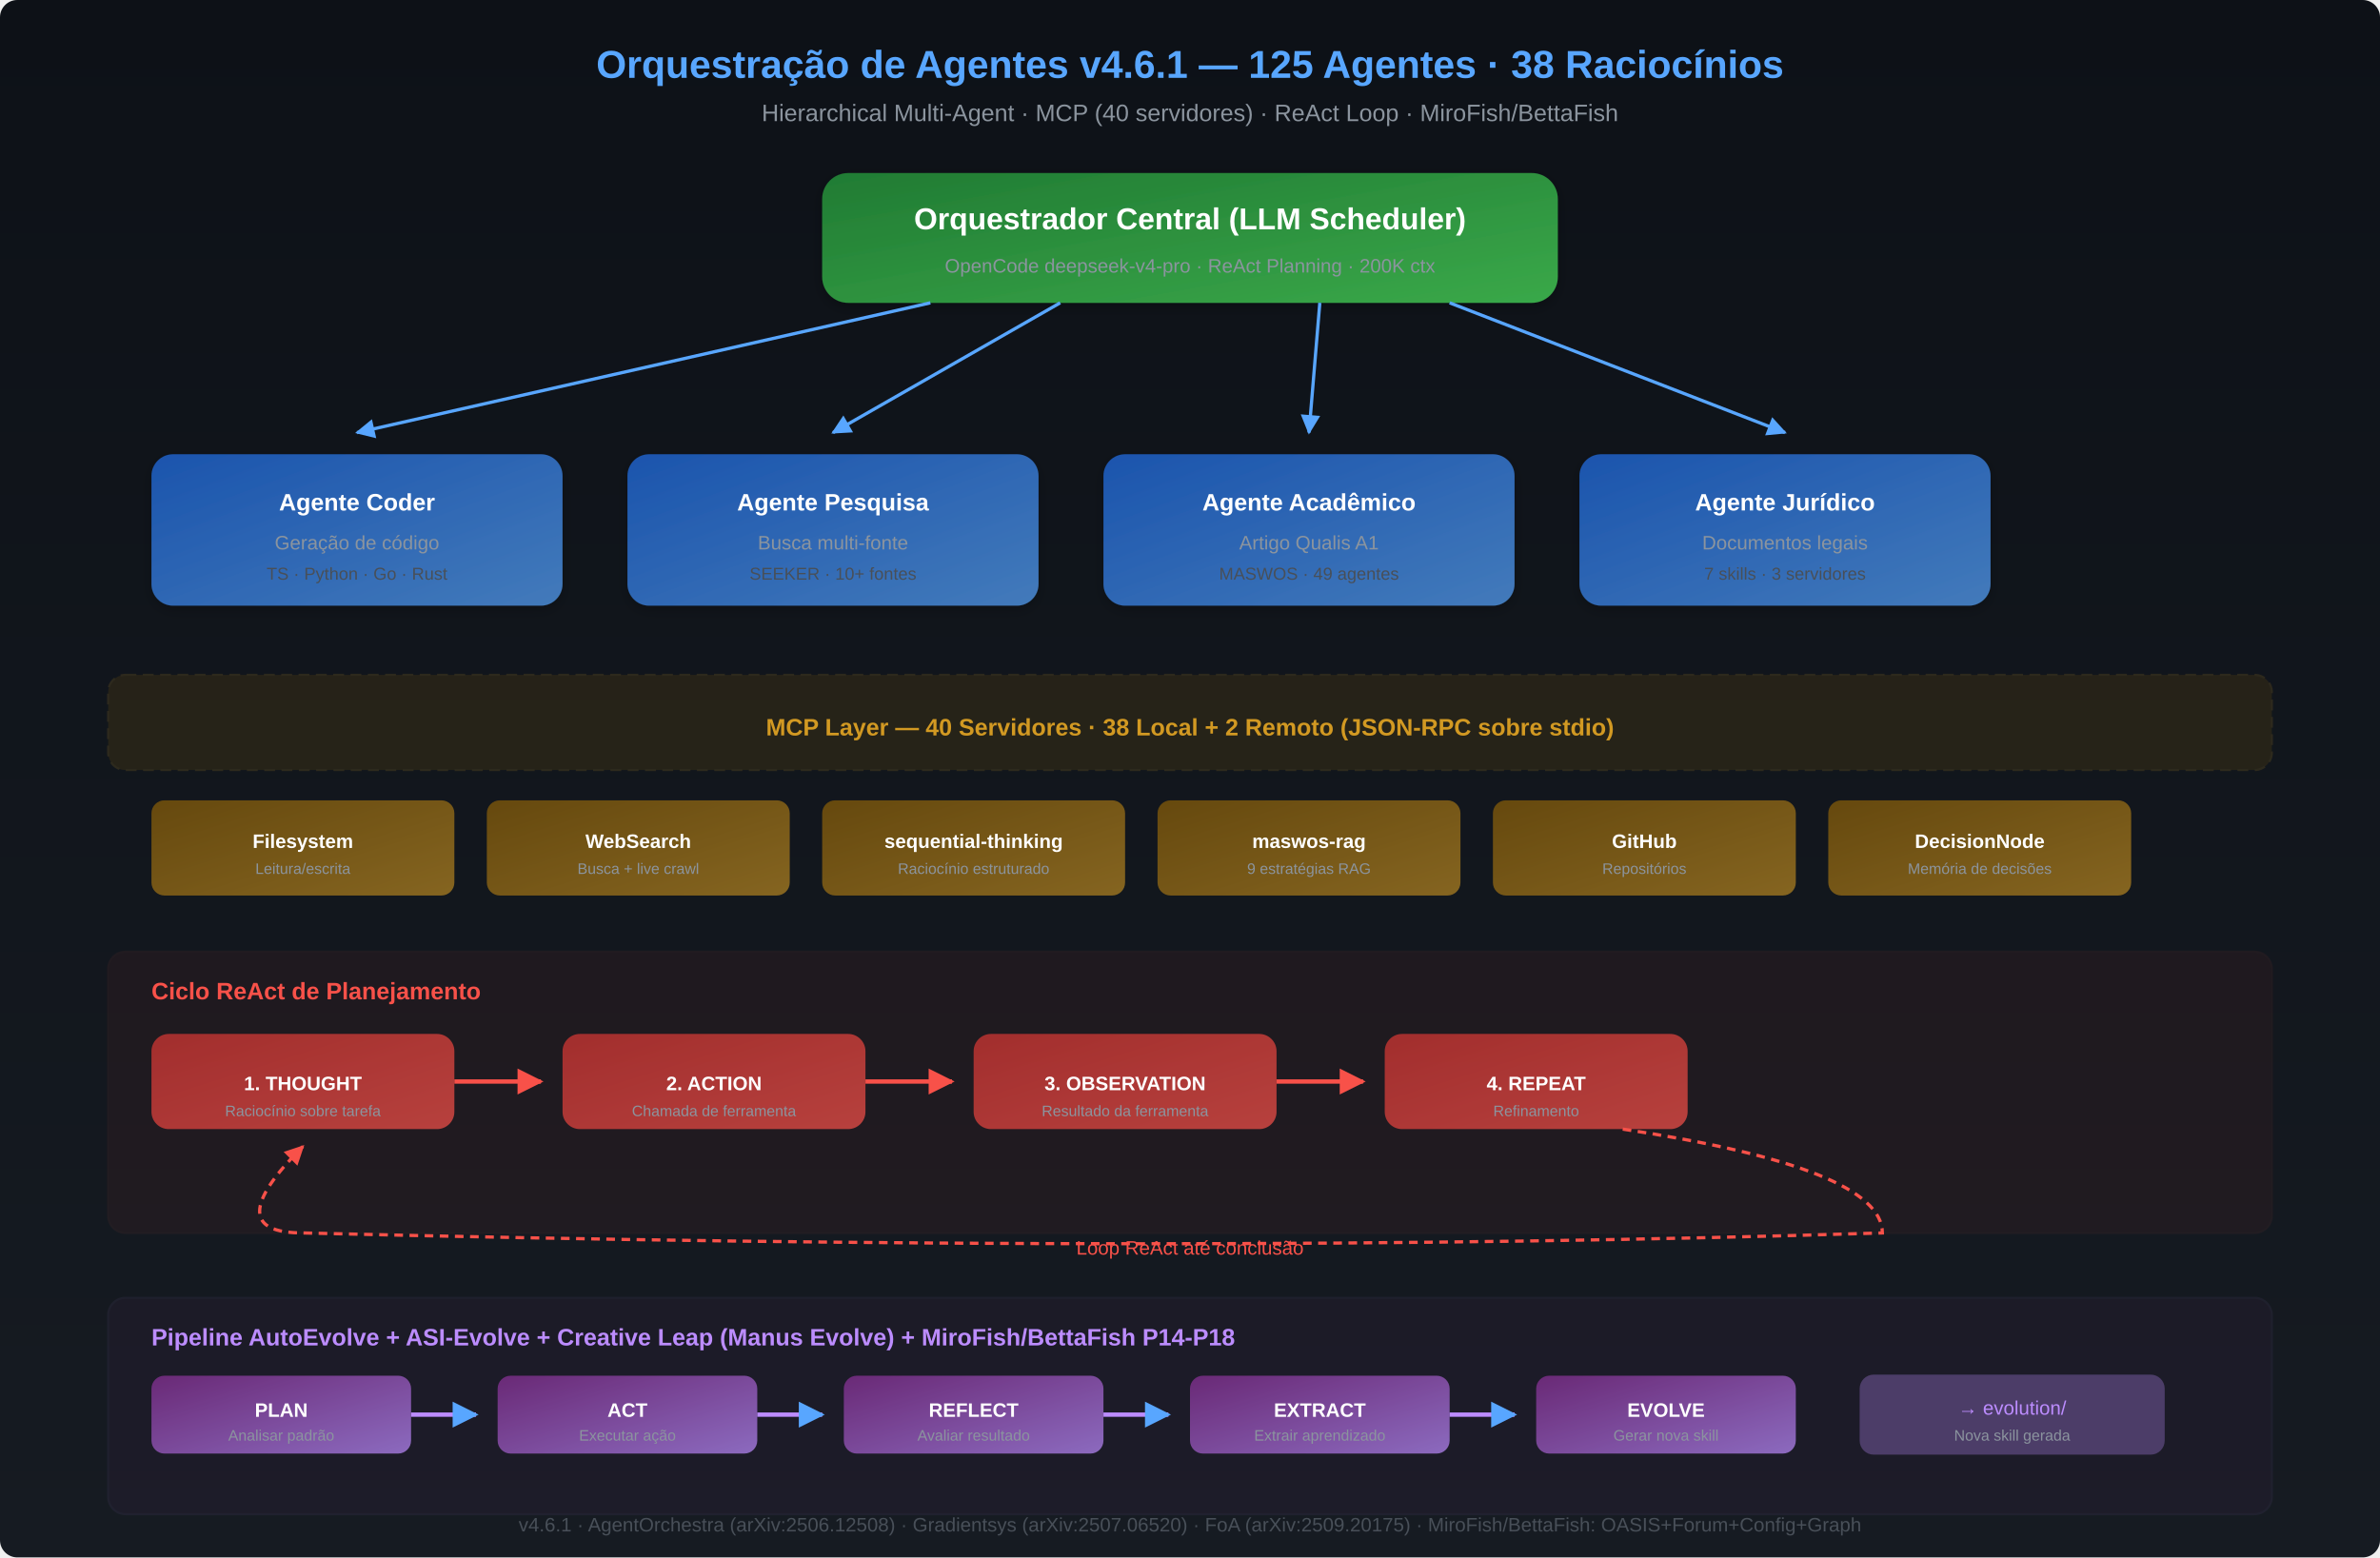
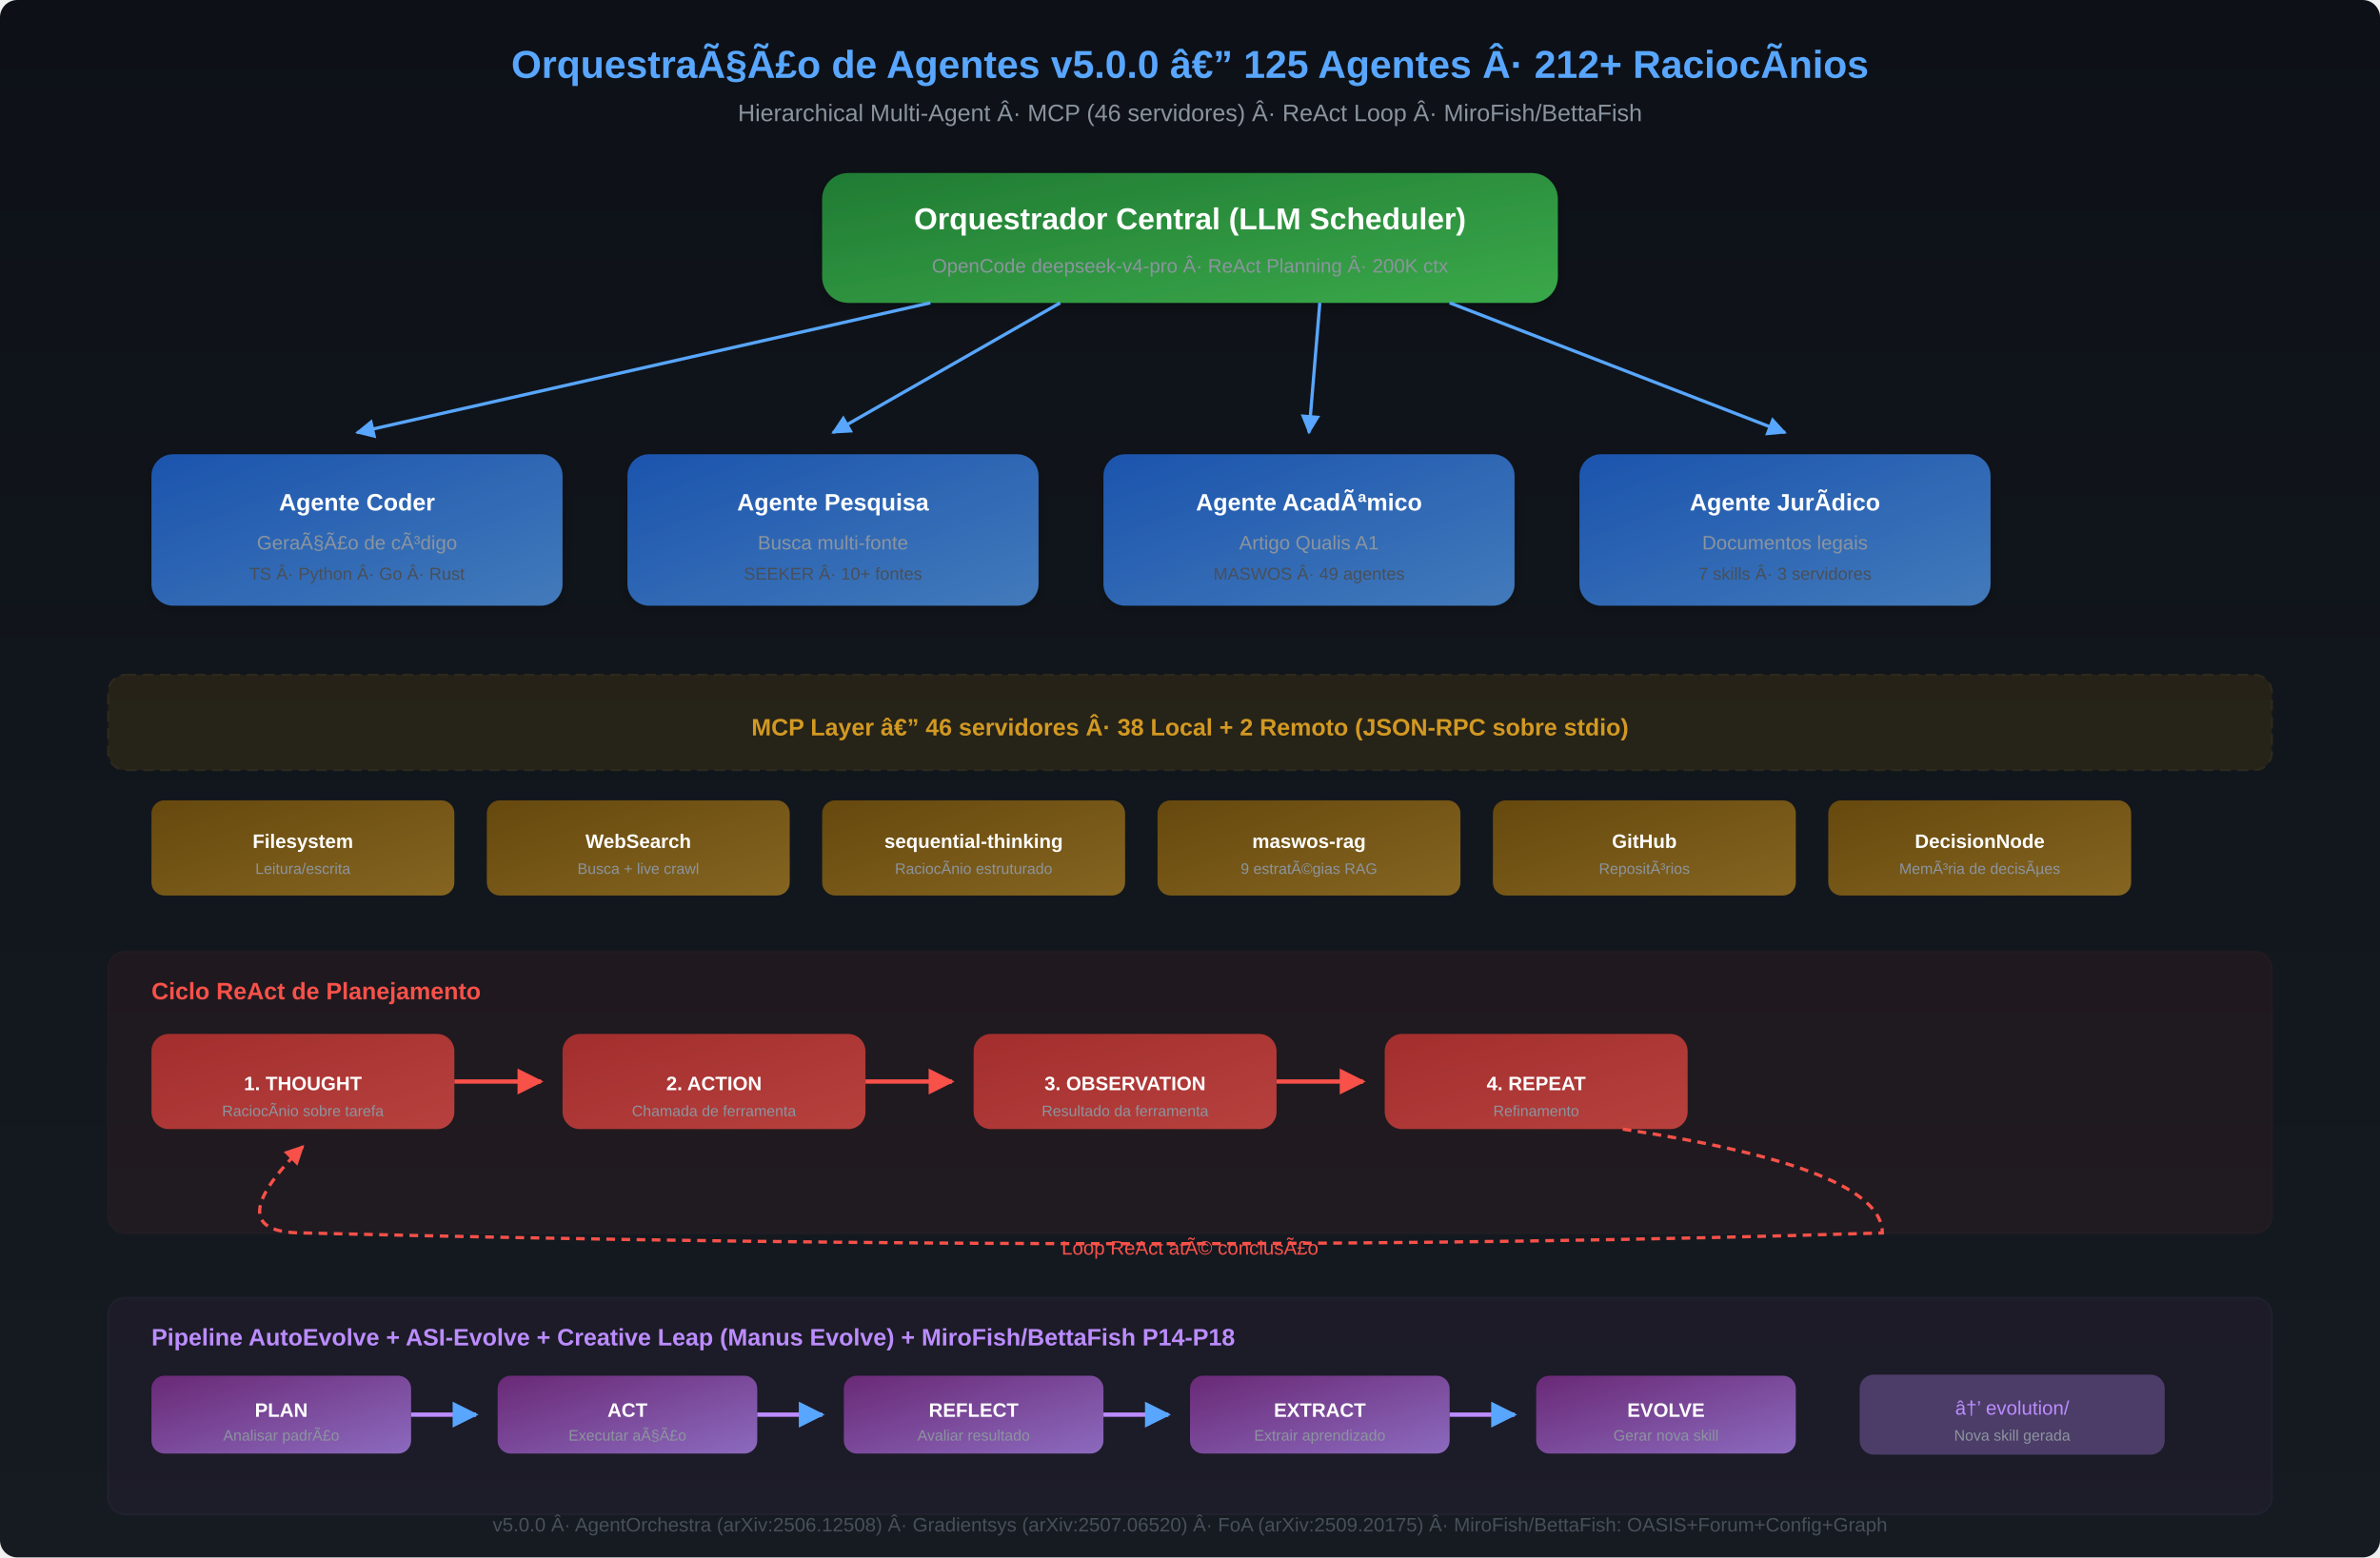
<svg xmlns="http://www.w3.org/2000/svg" viewBox="0 0 1100 720" font-family="Segoe UI, Arial, sans-serif">
  <defs>
    <linearGradient id="bg" x1="0" y1="0" x2="0" y2="1">
      <stop offset="0%" stop-color="#0d1117" />
      <stop offset="100%" stop-color="#161b22" />
    </linearGradient>
    <linearGradient id="orq" x1="0" y1="0" x2="1" y2="1">
      <stop offset="0%" stop-color="#238636" />
      <stop offset="100%" stop-color="#3fb950" />
    </linearGradient>
    <linearGradient id="agent" x1="0" y1="0" x2="1" y2="1">
      <stop offset="0%" stop-color="#1f6feb" />
      <stop offset="100%" stop-color="#58a6ff" />
    </linearGradient>
    <linearGradient id="tool" x1="0" y1="0" x2="1" y2="1">
      <stop offset="0%" stop-color="#9e6a03" />
      <stop offset="100%" stop-color="#d29922" />
    </linearGradient>
    <linearGradient id="pipe" x1="0" y1="0" x2="1" y2="1">
      <stop offset="0%" stop-color="#8b2f97" />
      <stop offset="100%" stop-color="#bc8cff" />
    </linearGradient>
    <linearGradient id="loop" x1="0" y1="0" x2="1" y2="1">
      <stop offset="0%" stop-color="#da3633" />
      <stop offset="100%" stop-color="#f85149" />
    </linearGradient>
    <filter id="shadow">
      <feDropShadow dx="0" dy="2" stdDeviation="3" flood-opacity="0.3" />
    </filter>
    <marker id="arw" viewBox="0 0 10 10" refX="9" refY="5" markerWidth="6" markerHeight="6" orient="auto">
      <path d="M0,0 L10,5 L0,10 Z" fill="#58a6ff" />
    </marker>
    <marker id="arw2" viewBox="0 0 10 10" refX="9" refY="5" markerWidth="6" markerHeight="6" orient="auto">
      <path d="M0,0 L10,5 L0,10 Z" fill="#f85149" />
    </marker>
  </defs>
  <rect width="1100" height="720" fill="url(#bg)" rx="8" />
-   <text x="550" y="36" text-anchor="middle" fill="#58a6ff" font-size="18" font-weight="bold">Orquestração de Agentes v4.6.1 — 125 Agentes · 38 Raciocínios</text>
-   <text x="550" y="56" text-anchor="middle" fill="#8b949e" font-size="11">Hierarchical Multi-Agent · MCP (40 servidores) · ReAct Loop · MiroFish/BettaFish</text>
+   <text x="550" y="36" text-anchor="middle" fill="#58a6ff" font-size="18" font-weight="bold">OrquestraÃ§Ã£o de Agentes v5.0.0 â€” 125 Agentes Â· 212+ RaciocÃ­nios</text>
+   <text x="550" y="56" text-anchor="middle" fill="#8b949e" font-size="11">Hierarchical Multi-Agent Â· MCP (46 servidores) Â· ReAct Loop Â· MiroFish/BettaFish</text>
  <rect x="380" y="80" width="340" height="60" rx="12" fill="url(#orq)" opacity="0.9" filter="url(#shadow)" />
  <text x="550" y="106" text-anchor="middle" fill="#fff" font-size="14" font-weight="bold">Orquestrador Central (LLM Scheduler)</text>
-   <text x="550" y="126" text-anchor="middle" fill="#8b949e" font-size="9">OpenCode deepseek-v4-pro · ReAct Planning · 200K ctx</text>
+   <text x="550" y="126" text-anchor="middle" fill="#8b949e" font-size="9">OpenCode deepseek-v4-pro Â· ReAct Planning Â· 200K ctx</text>
  <line x1="430" y1="140" x2="165" y2="200" stroke="#58a6ff" stroke-width="1.5" marker-end="url(#arw)" />
  <line x1="490" y1="140" x2="385" y2="200" stroke="#58a6ff" stroke-width="1.5" marker-end="url(#arw)" />
  <line x1="610" y1="140" x2="605" y2="200" stroke="#58a6ff" stroke-width="1.5" marker-end="url(#arw)" />
  <line x1="670" y1="140" x2="825" y2="200" stroke="#58a6ff" stroke-width="1.5" marker-end="url(#arw)" />
  <rect x="70" y="210" width="190" height="70" rx="10" fill="url(#agent)" opacity="0.7" filter="url(#shadow)" />
  <text x="165" y="236" text-anchor="middle" fill="#fff" font-size="11" font-weight="bold">Agente Coder</text>
-   <text x="165" y="254" text-anchor="middle" fill="#8b949e" font-size="9">Geração de código</text>
-   <text x="165" y="268" text-anchor="middle" fill="#484f58" font-size="8">TS · Python · Go · Rust</text>
+   <text x="165" y="254" text-anchor="middle" fill="#8b949e" font-size="9">GeraÃ§Ã£o de cÃ³digo</text>
+   <text x="165" y="268" text-anchor="middle" fill="#484f58" font-size="8">TS Â· Python Â· Go Â· Rust</text>
  <rect x="290" y="210" width="190" height="70" rx="10" fill="url(#agent)" opacity="0.7" filter="url(#shadow)" />
  <text x="385" y="236" text-anchor="middle" fill="#fff" font-size="11" font-weight="bold">Agente Pesquisa</text>
  <text x="385" y="254" text-anchor="middle" fill="#8b949e" font-size="9">Busca multi-fonte</text>
-   <text x="385" y="268" text-anchor="middle" fill="#484f58" font-size="8">SEEKER · 10+ fontes</text>
+   <text x="385" y="268" text-anchor="middle" fill="#484f58" font-size="8">SEEKER Â· 10+ fontes</text>
  <rect x="510" y="210" width="190" height="70" rx="10" fill="url(#agent)" opacity="0.7" filter="url(#shadow)" />
-   <text x="605" y="236" text-anchor="middle" fill="#fff" font-size="11" font-weight="bold">Agente Acadêmico</text>
+   <text x="605" y="236" text-anchor="middle" fill="#fff" font-size="11" font-weight="bold">Agente AcadÃªmico</text>
  <text x="605" y="254" text-anchor="middle" fill="#8b949e" font-size="9">Artigo Qualis A1</text>
-   <text x="605" y="268" text-anchor="middle" fill="#484f58" font-size="8">MASWOS · 49 agentes</text>
+   <text x="605" y="268" text-anchor="middle" fill="#484f58" font-size="8">MASWOS Â· 49 agentes</text>
  <rect x="730" y="210" width="190" height="70" rx="10" fill="url(#agent)" opacity="0.7" filter="url(#shadow)" />
-   <text x="825" y="236" text-anchor="middle" fill="#fff" font-size="11" font-weight="bold">Agente Jurídico</text>
+   <text x="825" y="236" text-anchor="middle" fill="#fff" font-size="11" font-weight="bold">Agente JurÃ­dico</text>
  <text x="825" y="254" text-anchor="middle" fill="#8b949e" font-size="9">Documentos legais</text>
-   <text x="825" y="268" text-anchor="middle" fill="#484f58" font-size="8">7 skills · 3 servidores</text>
+   <text x="825" y="268" text-anchor="middle" fill="#484f58" font-size="8">7 skills Â· 3 servidores</text>
  <rect x="50" y="312" width="1000" height="44" rx="8" fill="#9e6a03" opacity="0.15" stroke="#d29922" stroke-width="1" stroke-dasharray="5,3" />
-   <text x="550" y="340" text-anchor="middle" fill="#d29922" font-size="11" font-weight="bold">MCP Layer — 40 Servidores · 38 Local + 2 Remoto (JSON-RPC sobre stdio)</text>
+   <text x="550" y="340" text-anchor="middle" fill="#d29922" font-size="11" font-weight="bold">MCP Layer â€” 46 servidores Â· 38 Local + 2 Remoto (JSON-RPC sobre stdio)</text>
  <rect x="70" y="370" width="140" height="44" rx="6" fill="url(#tool)" opacity="0.6" />
  <text x="140" y="392" text-anchor="middle" fill="#fff" font-size="9" font-weight="bold">Filesystem</text>
  <text x="140" y="404" text-anchor="middle" fill="#8b949e" font-size="7">Leitura/escrita</text>
  <rect x="225" y="370" width="140" height="44" rx="6" fill="url(#tool)" opacity="0.6" />
  <text x="295" y="392" text-anchor="middle" fill="#fff" font-size="9" font-weight="bold">WebSearch</text>
  <text x="295" y="404" text-anchor="middle" fill="#8b949e" font-size="7">Busca + live crawl</text>
  <rect x="380" y="370" width="140" height="44" rx="6" fill="url(#tool)" opacity="0.6" />
  <text x="450" y="392" text-anchor="middle" fill="#fff" font-size="9" font-weight="bold">sequential-thinking</text>
-   <text x="450" y="404" text-anchor="middle" fill="#8b949e" font-size="7">Raciocínio estruturado</text>
+   <text x="450" y="404" text-anchor="middle" fill="#8b949e" font-size="7">RaciocÃ­nio estruturado</text>
  <rect x="535" y="370" width="140" height="44" rx="6" fill="url(#tool)" opacity="0.6" />
  <text x="605" y="392" text-anchor="middle" fill="#fff" font-size="9" font-weight="bold">maswos-rag</text>
-   <text x="605" y="404" text-anchor="middle" fill="#8b949e" font-size="7">9 estratégias RAG</text>
+   <text x="605" y="404" text-anchor="middle" fill="#8b949e" font-size="7">9 estratÃ©gias RAG</text>
  <rect x="690" y="370" width="140" height="44" rx="6" fill="url(#tool)" opacity="0.6" />
  <text x="760" y="392" text-anchor="middle" fill="#fff" font-size="9" font-weight="bold">GitHub</text>
-   <text x="760" y="404" text-anchor="middle" fill="#8b949e" font-size="7">Repositórios</text>
+   <text x="760" y="404" text-anchor="middle" fill="#8b949e" font-size="7">RepositÃ³rios</text>
  <rect x="845" y="370" width="140" height="44" rx="6" fill="url(#tool)" opacity="0.6" />
  <text x="915" y="392" text-anchor="middle" fill="#fff" font-size="9" font-weight="bold">DecisionNode</text>
-   <text x="915" y="404" text-anchor="middle" fill="#8b949e" font-size="7">Memória de decisões</text>
+   <text x="915" y="404" text-anchor="middle" fill="#8b949e" font-size="7">MemÃ³ria de decisÃµes</text>
  <rect x="50" y="440" width="1000" height="130" rx="8" fill="#da3633" opacity="0.06" stroke="#f85149" stroke-width="1" />
  <text x="70" y="462" fill="#f85149" font-size="11" font-weight="bold">Ciclo ReAct de Planejamento</text>
  <rect x="70" y="478" width="140" height="44" rx="8" fill="url(#loop)" opacity="0.7" />
  <text x="140" y="504" text-anchor="middle" fill="#fff" font-size="9" font-weight="bold">1. THOUGHT</text>
-   <text x="140" y="516" text-anchor="middle" fill="#8b949e" font-size="7">Raciocínio sobre tarefa</text>
+   <text x="140" y="516" text-anchor="middle" fill="#8b949e" font-size="7">RaciocÃ­nio sobre tarefa</text>
  <line x1="210" y1="500" x2="250" y2="500" stroke="#f85149" stroke-width="2" marker-end="url(#arw2)" />
  <rect x="260" y="478" width="140" height="44" rx="8" fill="url(#loop)" opacity="0.7" />
  <text x="330" y="504" text-anchor="middle" fill="#fff" font-size="9" font-weight="bold">2. ACTION</text>
  <text x="330" y="516" text-anchor="middle" fill="#8b949e" font-size="7">Chamada de ferramenta</text>
  <line x1="400" y1="500" x2="440" y2="500" stroke="#f85149" stroke-width="2" marker-end="url(#arw2)" />
  <rect x="450" y="478" width="140" height="44" rx="8" fill="url(#loop)" opacity="0.7" />
  <text x="520" y="504" text-anchor="middle" fill="#fff" font-size="9" font-weight="bold">3. OBSERVATION</text>
  <text x="520" y="516" text-anchor="middle" fill="#8b949e" font-size="7">Resultado da ferramenta</text>
  <line x1="590" y1="500" x2="630" y2="500" stroke="#f85149" stroke-width="2" marker-end="url(#arw2)" />
  <rect x="640" y="478" width="140" height="44" rx="8" fill="url(#loop)" opacity="0.7" />
  <text x="710" y="504" text-anchor="middle" fill="#fff" font-size="9" font-weight="bold">4. REPEAT</text>
  <text x="710" y="516" text-anchor="middle" fill="#8b949e" font-size="7">Refinamento</text>
  <path d="M750,522 Q870,540 870,570 Q550,580 140,570 Q100,570 140,530" fill="none" stroke="#f85149" stroke-width="1.5" stroke-dasharray="4,3" marker-end="url(#arw2)" />
-   <text x="550" y="580" text-anchor="middle" fill="#f85149" font-size="9">Loop ReAct até conclusão</text>
+   <text x="550" y="580" text-anchor="middle" fill="#f85149" font-size="9">Loop ReAct atÃ© conclusÃ£o</text>
  <rect x="50" y="600" width="1000" height="100" rx="8" fill="#8b2f97" opacity="0.06" stroke="#bc8cff" stroke-width="1" />
  <text x="70" y="622" fill="#bc8cff" font-size="11" font-weight="bold">Pipeline AutoEvolve + ASI-Evolve + Creative Leap (Manus Evolve) + MiroFish/BettaFish P14-P18</text>
  <rect x="70" y="636" width="120" height="36" rx="6" fill="url(#pipe)" opacity="0.7" />
  <text x="130" y="655" text-anchor="middle" fill="#fff" font-size="9" font-weight="bold">PLAN</text>
-   <text x="130" y="666" text-anchor="middle" fill="#8b949e" font-size="7">Analisar padrão</text>
+   <text x="130" y="666" text-anchor="middle" fill="#8b949e" font-size="7">Analisar padrÃ£o</text>
  <line x1="190" y1="654" x2="220" y2="654" stroke="#bc8cff" stroke-width="2" marker-end="url(#arw)" />
  <rect x="230" y="636" width="120" height="36" rx="6" fill="url(#pipe)" opacity="0.7" />
  <text x="290" y="655" text-anchor="middle" fill="#fff" font-size="9" font-weight="bold">ACT</text>
-   <text x="290" y="666" text-anchor="middle" fill="#8b949e" font-size="7">Executar ação</text>
+   <text x="290" y="666" text-anchor="middle" fill="#8b949e" font-size="7">Executar aÃ§Ã£o</text>
  <line x1="350" y1="654" x2="380" y2="654" stroke="#bc8cff" stroke-width="2" marker-end="url(#arw)" />
  <rect x="390" y="636" width="120" height="36" rx="6" fill="url(#pipe)" opacity="0.7" />
  <text x="450" y="655" text-anchor="middle" fill="#fff" font-size="9" font-weight="bold">REFLECT</text>
  <text x="450" y="666" text-anchor="middle" fill="#8b949e" font-size="7">Avaliar resultado</text>
  <line x1="510" y1="654" x2="540" y2="654" stroke="#bc8cff" stroke-width="2" marker-end="url(#arw)" />
  <rect x="550" y="636" width="120" height="36" rx="6" fill="url(#pipe)" opacity="0.7" />
  <text x="610" y="655" text-anchor="middle" fill="#fff" font-size="9" font-weight="bold">EXTRACT</text>
  <text x="610" y="666" text-anchor="middle" fill="#8b949e" font-size="7">Extrair aprendizado</text>
  <line x1="670" y1="654" x2="700" y2="654" stroke="#bc8cff" stroke-width="2" marker-end="url(#arw)" />
  <rect x="710" y="636" width="120" height="36" rx="6" fill="url(#pipe)" opacity="0.7" />
  <text x="770" y="655" text-anchor="middle" fill="#fff" font-size="9" font-weight="bold">EVOLVE</text>
  <text x="770" y="666" text-anchor="middle" fill="#8b949e" font-size="7">Gerar nova skill</text>
  <rect x="860" y="636" width="140" height="36" rx="6" fill="#bc8cff" opacity="0.3" stroke="#bc8cff" stroke-width="1" />
-   <text x="930" y="654" text-anchor="middle" fill="#bc8cff" font-size="9">→ evolution/</text>
+   <text x="930" y="654" text-anchor="middle" fill="#bc8cff" font-size="9">â†’ evolution/</text>
  <text x="930" y="666" text-anchor="middle" fill="#8b949e" font-size="7">Nova skill gerada</text>
-   <text x="550" y="708" text-anchor="middle" fill="#484f58" font-size="9">v4.6.1 · AgentOrchestra (arXiv:2506.12508) · Gradientsys (arXiv:2507.06520) · FoA (arXiv:2509.20175) · MiroFish/BettaFish: OASIS+Forum+Config+Graph</text>
+   <text x="550" y="708" text-anchor="middle" fill="#484f58" font-size="9">v5.0.0 Â· AgentOrchestra (arXiv:2506.12508) Â· Gradientsys (arXiv:2507.06520) Â· FoA (arXiv:2509.20175) Â· MiroFish/BettaFish: OASIS+Forum+Config+Graph</text>
</svg>
